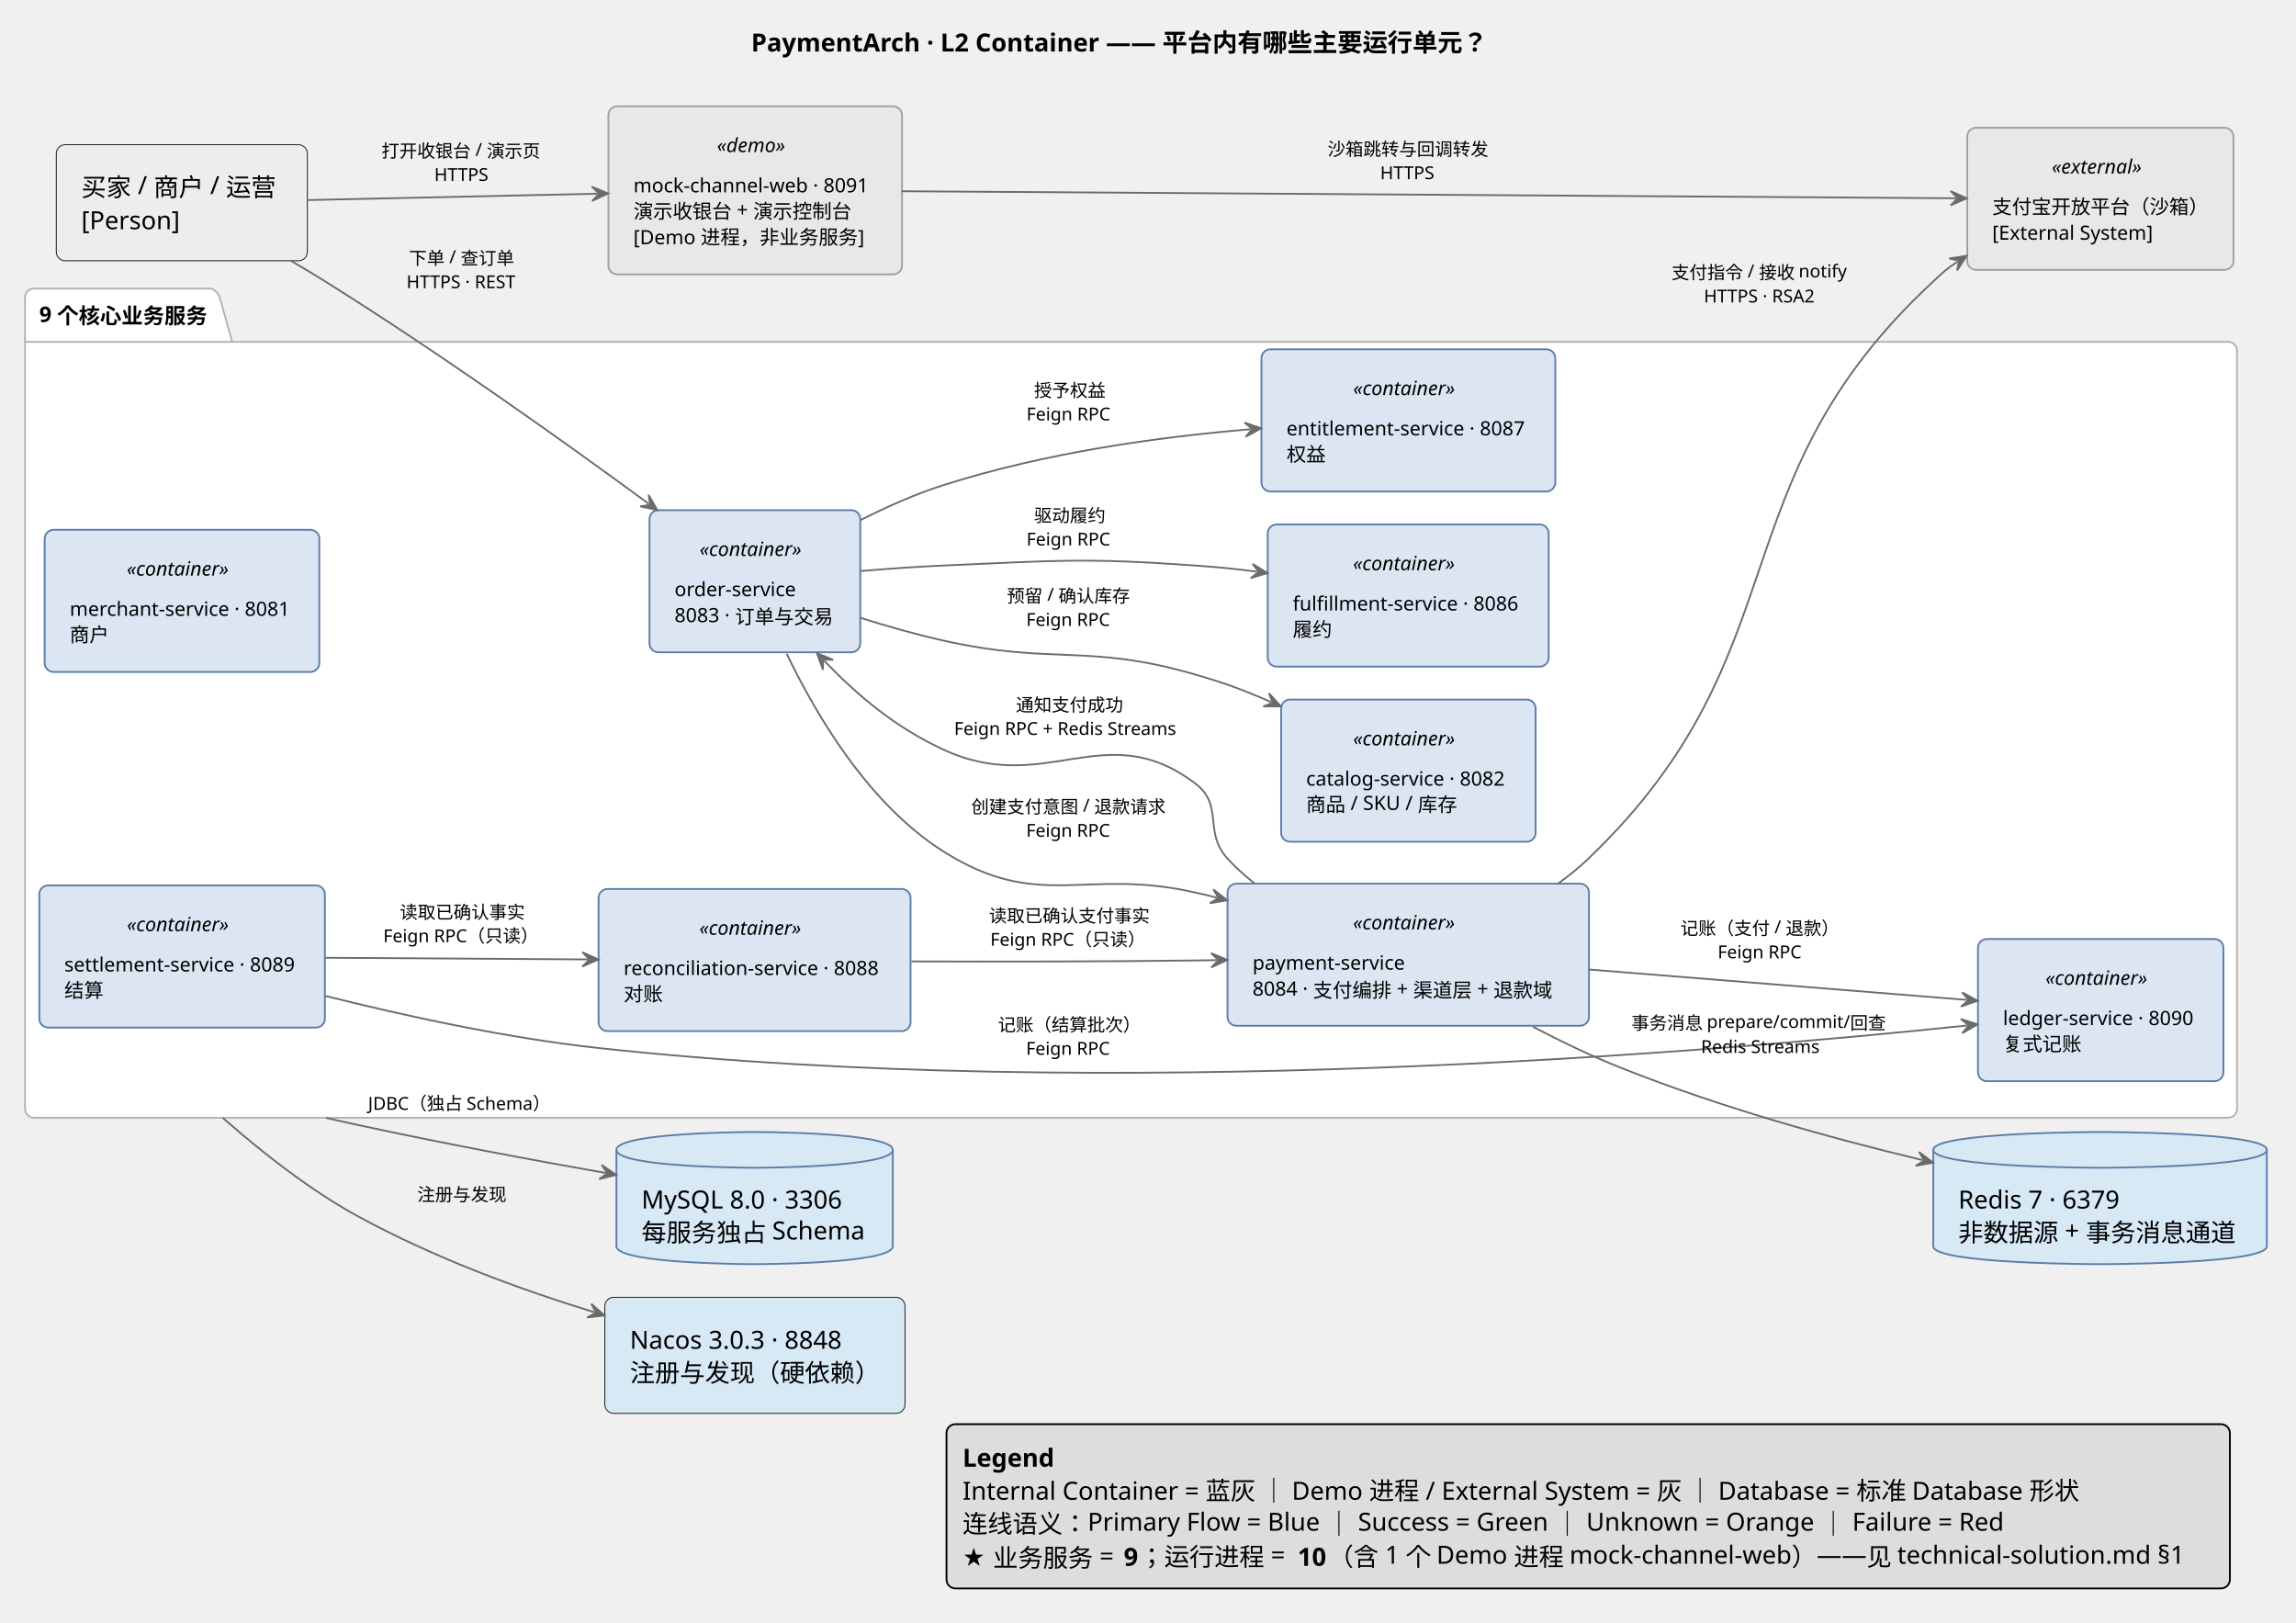
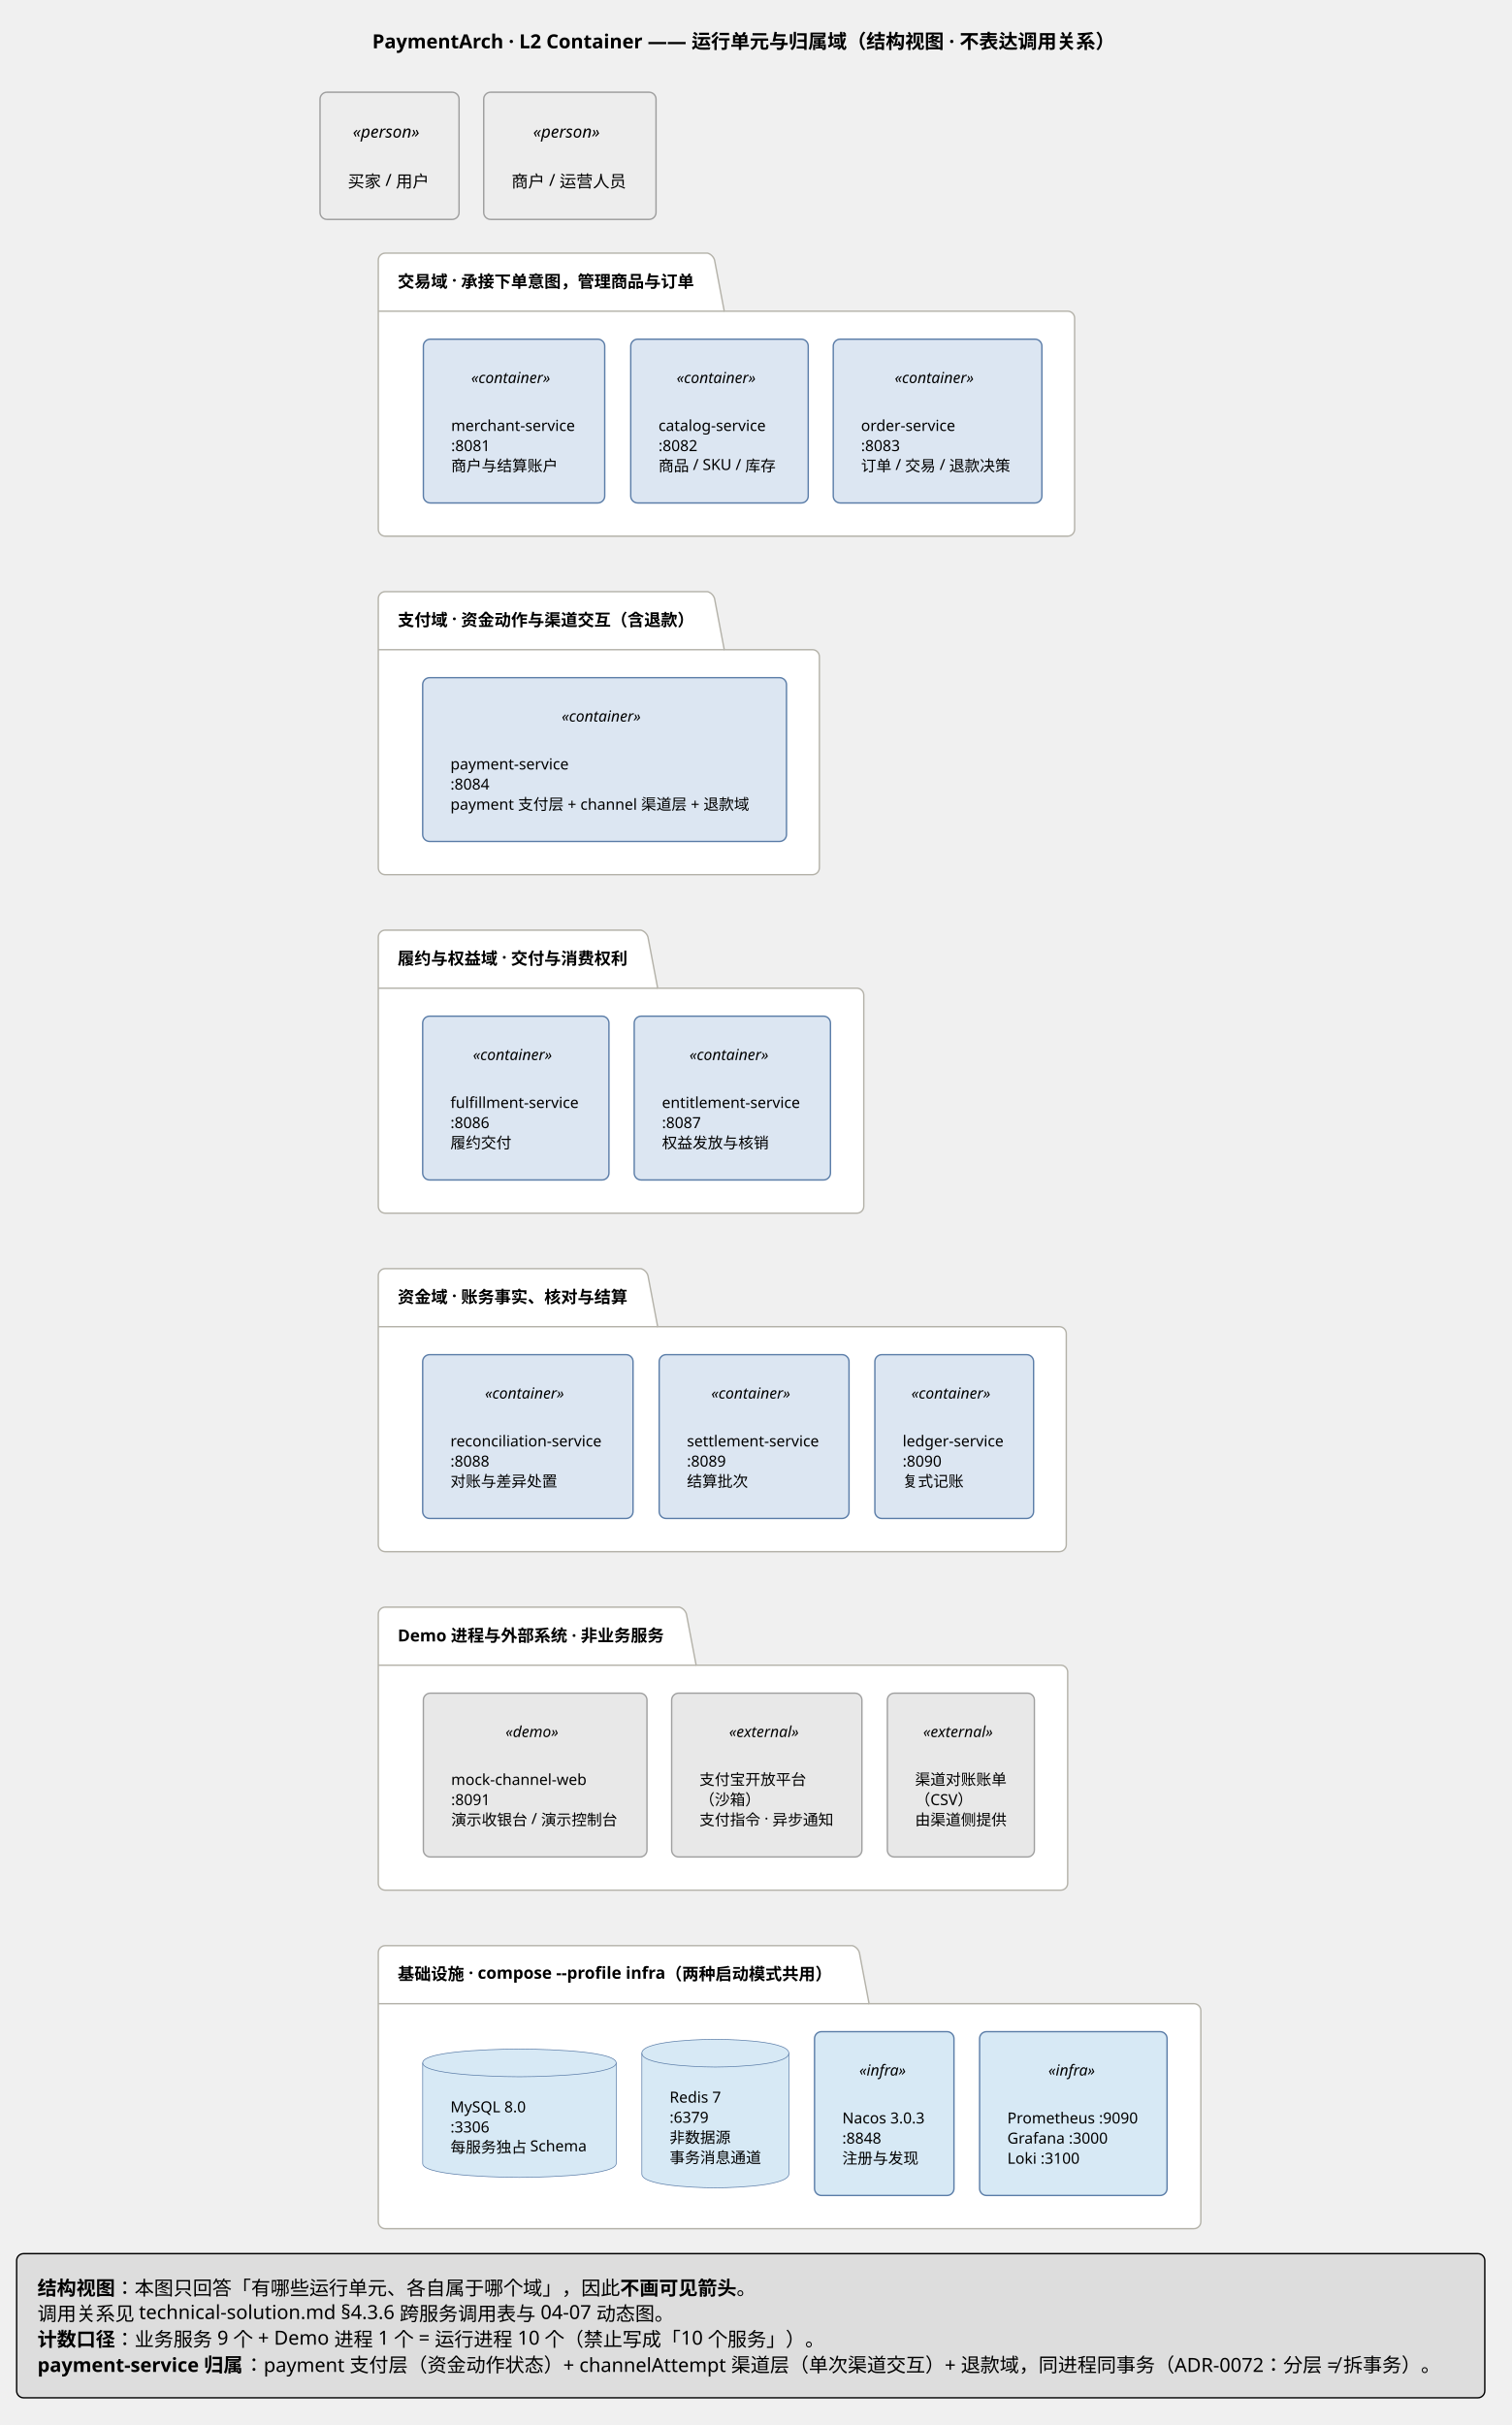
- <svg xmlns="http://www.w3.org/2000/svg" contentStyleType="text/css" height="908px" preserveAspectRatio="none" style="width:1285px;height:908px;background:#FFFFFF;" version="1.1" viewBox="0 0 1285 908" width="1285px" zoomAndPan="magnify">
+ <svg xmlns="http://www.w3.org/2000/svg" contentStyleType="text/css" height="1748px" preserveAspectRatio="none" style="width:1090px;height:1748px;background:#FFFFFF;" version="1.1" viewBox="0 0 1090 1748" width="1090px" zoomAndPan="magnify">
  <defs />
  <g>
-     <text fill="#000000" font-family="Microsoft YaHei" font-size="14" font-weight="bold" lengthAdjust="spacing" textLength="419.234" x="420.383" y="28.814">PaymentArch · L2 Container —— 平台内有哪些主要运行单元？</text>
-     <g id="cluster_BIZ">
-       <path d="M19,161.477 L117.975,161.477 A7.5,7.5 0 0 1 122.975,166.477 L129.975,191.315 L1247,191.315 A5,5 0 0 1 1252,196.315 L1252,620.477 A5,5 0 0 1 1247,625.477 L19,625.477 A5,5 0 0 1 14,620.477 L14,166.477 A5,5 0 0 1 19,161.477 " fill="#FFFFFF" style="stroke:#B4B2A9;stroke-width:1;" />
-       <line style="stroke:#B4B2A9;stroke-width:1;" x1="14" x2="129.975" y1="191.315" y2="191.315" />
-       <text fill="#000000" font-family="Microsoft YaHei" font-size="12" font-weight="bold" lengthAdjust="spacing" textLength="94.975" x="22" y="180.175">9 个核心业务服务</text>
+     <text fill="#000000" font-family="Microsoft YaHei" font-size="14" font-weight="bold" lengthAdjust="spacing" textLength="545.727" x="268.36" y="34.813">PaymentArch · L2 Container —— 运行单元与归属域（结构视图 · 不表达调用关系）</text>
+     <g id="cluster_P1">
+       <path d="M277.723,182.477 L510.145,182.477 A7.5,7.5 0 0 1 515.145,187.477 L522.145,224.315 L769.723,224.315 A5,5 0 0 1 774.723,229.315 L774.723,381.478 A5,5 0 0 1 769.723,386.478 L277.723,386.478 A5,5 0 0 1 272.723,381.478 L272.723,187.477 A5,5 0 0 1 277.723,182.477 " fill="#FFFFFF" style="stroke:#B4B2A9;stroke-width:1;" />
+       <line style="stroke:#B4B2A9;stroke-width:1;" x1="272.723" x2="522.145" y1="224.315" y2="224.315" />
+       <text fill="#000000" font-family="Microsoft YaHei" font-size="12" font-weight="bold" lengthAdjust="spacing" textLength="216.422" x="286.723" y="207.175">交易域 · 承接下单意图，管理商品与订单</text>
    </g>
-     <g id="elem_User">
-       <rect fill="#EDEDED" height="64.955" rx="5" ry="5" style="stroke:#181818;stroke-width:0.5;" width="140.533" x="31.5" y="80.978" />
-       <text fill="#000000" font-family="Microsoft YaHei" font-size="14" lengthAdjust="spacing" textLength="112.533" x="45.5" y="109.791">买家 / 商户 / 运营</text>
-       <text fill="#000000" font-family="Microsoft YaHei" font-size="14" lengthAdjust="spacing" textLength="55.214" x="45.5" y="128.269">[Person]</text>
+     <g id="cluster_P2">
+       <path d="M277.723,426.478 L510.145,426.478 A7.5,7.5 0 0 1 515.145,431.478 L522.145,468.315 L585.723,468.315 A5,5 0 0 1 590.723,473.315 L590.723,625.477 A5,5 0 0 1 585.723,630.477 L277.723,630.477 A5,5 0 0 1 272.723,625.477 L272.723,431.478 A5,5 0 0 1 277.723,426.478 " fill="#FFFFFF" style="stroke:#B4B2A9;stroke-width:1;" />
+       <line style="stroke:#B4B2A9;stroke-width:1;" x1="272.723" x2="522.145" y1="468.315" y2="468.315" />
+       <text fill="#000000" font-family="Microsoft YaHei" font-size="12" font-weight="bold" lengthAdjust="spacing" textLength="216.422" x="286.723" y="451.175">支付域 · 资金动作与渠道交互（含退款）</text>
    </g>
-     <g id="elem_DEMO">
-       <rect fill="#E8E8E8" height="94.072" rx="5" ry="5" style="stroke:#A0A0A0;stroke-width:1;" width="164.329" x="340.5" y="59.477" />
-       <text fill="#000000" font-family="Microsoft YaHei" font-size="11" font-style="italic" lengthAdjust="spacing" textLength="42.802" x="401.263" y="85.117">«demo»</text>
-       <text fill="#000000" font-family="Microsoft YaHei" font-size="11" lengthAdjust="spacing" textLength="136.329" x="354.5" y="107.635">mock-channel-web · 8091</text>
-       <text fill="#000000" font-family="Microsoft YaHei" font-size="11" lengthAdjust="spacing" textLength="124.668" x="354.5" y="122.153">演示收银台 + 演示控制台</text>
-       <text fill="#000000" font-family="Microsoft YaHei" font-size="11" lengthAdjust="spacing" textLength="130.523" x="354.5" y="136.671">[Demo 进程，非业务服务]</text>
+     <g id="cluster_P3">
+       <path d="M277.723,670.477 L462.145,670.477 A7.5,7.5 0 0 1 467.145,675.477 L474.145,712.315 L617.723,712.315 A5,5 0 0 1 622.723,717.315 L622.723,869.477 A5,5 0 0 1 617.723,874.477 L277.723,874.477 A5,5 0 0 1 272.723,869.477 L272.723,675.477 A5,5 0 0 1 277.723,670.477 " fill="#FFFFFF" style="stroke:#B4B2A9;stroke-width:1;" />
+       <line style="stroke:#B4B2A9;stroke-width:1;" x1="272.723" x2="474.145" y1="712.315" y2="712.315" />
+       <text fill="#000000" font-family="Microsoft YaHei" font-size="12" font-weight="bold" lengthAdjust="spacing" textLength="168.422" x="286.723" y="695.175">履约与权益域 · 交付与消费权利</text>
    </g>
-     <g id="elem_Alipay">
-       <rect fill="#E8E8E8" height="79.554" rx="5" ry="5" style="stroke:#A0A0A0;stroke-width:1;" width="149" x="1101" y="71.478" />
-       <text fill="#000000" font-family="Microsoft YaHei" font-size="11" font-style="italic" lengthAdjust="spacing" textLength="54.366" x="1148.317" y="97.117">«external»</text>
-       <text fill="#000000" font-family="Microsoft YaHei" font-size="11" lengthAdjust="spacing" textLength="121" x="1115" y="119.635">支付宝开放平台（沙箱）</text>
-       <text fill="#000000" font-family="Microsoft YaHei" font-size="11" lengthAdjust="spacing" textLength="90.46" x="1115" y="134.153">[External System]</text>
+     <g id="cluster_P4">
+       <path d="M277.723,914.477 L462.145,914.477 A7.5,7.5 0 0 1 467.145,919.477 L474.145,956.315 L763.723,956.315 A5,5 0 0 1 768.723,961.315 L768.723,1113.477 A5,5 0 0 1 763.723,1118.477 L277.723,1118.477 A5,5 0 0 1 272.723,1113.477 L272.723,919.477 A5,5 0 0 1 277.723,914.477 " fill="#FFFFFF" style="stroke:#B4B2A9;stroke-width:1;" />
+       <line style="stroke:#B4B2A9;stroke-width:1;" x1="272.723" x2="474.145" y1="956.315" y2="956.315" />
+       <text fill="#000000" font-family="Microsoft YaHei" font-size="12" font-weight="bold" lengthAdjust="spacing" textLength="168.422" x="286.723" y="939.175">资金域 · 账务事实、核对与结算</text>
+     </g>
+     <g id="cluster_P5">
+       <path d="M277.723,1158.477 L489.872,1158.477 A7.5,7.5 0 0 1 494.872,1163.477 L501.872,1200.315 L764.723,1200.315 A5,5 0 0 1 769.723,1205.315 L769.723,1357.477 A5,5 0 0 1 764.723,1362.477 L277.723,1362.477 A5,5 0 0 1 272.723,1357.477 L272.723,1163.477 A5,5 0 0 1 277.723,1158.477 " fill="#FFFFFF" style="stroke:#B4B2A9;stroke-width:1;" />
+       <line style="stroke:#B4B2A9;stroke-width:1;" x1="272.723" x2="501.872" y1="1200.315" y2="1200.315" />
+       <text fill="#000000" font-family="Microsoft YaHei" font-size="12" font-weight="bold" lengthAdjust="spacing" textLength="196.148" x="286.723" y="1183.175">Demo 进程与外部系统 · 非业务服务</text>
+     </g>
+     <g id="cluster_P6">
+       <path d="M277.723,1402.477 L614.547,1402.477 A7.5,7.5 0 0 1 619.547,1407.477 L626.547,1444.315 L860.723,1444.315 A5,5 0 0 1 865.723,1449.315 L865.723,1601.477 A5,5 0 0 1 860.723,1606.477 L277.723,1606.477 A5,5 0 0 1 272.723,1601.477 L272.723,1407.477 A5,5 0 0 1 277.723,1402.477 " fill="#FFFFFF" style="stroke:#B4B2A9;stroke-width:1;" />
+       <line style="stroke:#B4B2A9;stroke-width:1;" x1="272.723" x2="626.547" y1="1444.315" y2="1444.315" />
+       <text fill="#000000" font-family="Microsoft YaHei" font-size="12" font-weight="bold" lengthAdjust="spacing" textLength="320.824" x="286.723" y="1427.175">基础设施 · compose --profile infra（两种启动模式共用）</text>
+     </g>
+     <g id="elem_M">
+       <rect fill="#DCE6F2" height="118.072" rx="5" ry="5" style="stroke:#5B7DA8;stroke-width:1;" width="130.745" x="305.223" y="244.477" />
+       <text fill="#000000" font-family="Microsoft YaHei" font-size="11" font-style="italic" lengthAdjust="spacing" textLength="61.837" x="339.677" y="276.117">«container»</text>
+       <text fill="#000000" font-family="Microsoft YaHei" font-size="11" lengthAdjust="spacing" textLength="90.745" x="325.223" y="310.635">merchant-service</text>
+       <text fill="#000000" font-family="Microsoft YaHei" font-size="11" lengthAdjust="spacing" textLength="28.451" x="325.223" y="325.153">:8081</text>
+       <text fill="#000000" font-family="Microsoft YaHei" font-size="11" lengthAdjust="spacing" textLength="77" x="325.223" y="339.671">商户与结算账户</text>
+     </g>
+     <g id="elem_C">
+       <rect fill="#DCE6F2" height="118.072" rx="5" ry="5" style="stroke:#5B7DA8;stroke-width:1;" width="127.962" x="454.723" y="244.477" />
+       <text fill="#000000" font-family="Microsoft YaHei" font-size="11" font-style="italic" lengthAdjust="spacing" textLength="61.837" x="487.786" y="276.117">«container»</text>
+       <text fill="#000000" font-family="Microsoft YaHei" font-size="11" lengthAdjust="spacing" textLength="79.481" x="474.723" y="310.635">catalog-service</text>
+       <text fill="#000000" font-family="Microsoft YaHei" font-size="11" lengthAdjust="spacing" textLength="28.451" x="474.723" y="325.153">:8082</text>
+       <text fill="#000000" font-family="Microsoft YaHei" font-size="11" lengthAdjust="spacing" textLength="87.962" x="474.723" y="339.671">商品 / SKU / 库存</text>
+     </g>
+     <g id="elem_O">
+       <rect fill="#DCE6F2" height="118.072" rx="5" ry="5" style="stroke:#5B7DA8;stroke-width:1;" width="150.419" x="600.723" y="244.477" />
+       <text fill="#000000" font-family="Microsoft YaHei" font-size="11" font-style="italic" lengthAdjust="spacing" textLength="61.837" x="645.014" y="276.117">«container»</text>
+       <text fill="#000000" font-family="Microsoft YaHei" font-size="11" lengthAdjust="spacing" textLength="69.421" x="620.723" y="310.635">order-service</text>
+       <text fill="#000000" font-family="Microsoft YaHei" font-size="11" lengthAdjust="spacing" textLength="28.451" x="620.723" y="325.153">:8083</text>
+       <text fill="#000000" font-family="Microsoft YaHei" font-size="11" lengthAdjust="spacing" textLength="110.419" x="620.723" y="339.671">订单 / 交易 / 退款决策</text>
+     </g>
+     <g id="elem_PAY">
+       <rect fill="#DCE6F2" height="118.072" rx="5" ry="5" style="stroke:#5B7DA8;stroke-width:1;" width="262.293" x="304.723" y="488.478" />
+       <text fill="#000000" font-family="Microsoft YaHei" font-size="11" font-style="italic" lengthAdjust="spacing" textLength="61.837" x="404.951" y="520.117">«container»</text>
+       <text fill="#000000" font-family="Microsoft YaHei" font-size="11" lengthAdjust="spacing" textLength="87.103" x="324.723" y="554.635">payment-service</text>
+       <text fill="#000000" font-family="Microsoft YaHei" font-size="11" lengthAdjust="spacing" textLength="28.451" x="324.723" y="569.153">:8084</text>
+       <text fill="#000000" font-family="Microsoft YaHei" font-size="11" lengthAdjust="spacing" textLength="222.293" x="324.723" y="583.671">payment 支付层 + channel 渠道层 + 退款域</text>
+     </g>
+     <g id="elem_F">
+       <rect fill="#DCE6F2" height="118.072" rx="5" ry="5" style="stroke:#5B7DA8;stroke-width:1;" width="134.29" x="304.723" y="732.477" />
+       <text fill="#000000" font-family="Microsoft YaHei" font-size="11" font-style="italic" lengthAdjust="spacing" textLength="61.837" x="340.949" y="764.117">«container»</text>
+       <text fill="#000000" font-family="Microsoft YaHei" font-size="11" lengthAdjust="spacing" textLength="94.29" x="324.723" y="798.635">fulfillment-service</text>
+       <text fill="#000000" font-family="Microsoft YaHei" font-size="11" lengthAdjust="spacing" textLength="28.451" x="324.723" y="813.153">:8086</text>
+       <text fill="#000000" font-family="Microsoft YaHei" font-size="11" lengthAdjust="spacing" textLength="44" x="324.723" y="827.671">履约交付</text>
+     </g>
+     <g id="elem_E">
+       <rect fill="#DCE6F2" height="118.072" rx="5" ry="5" style="stroke:#5B7DA8;stroke-width:1;" width="141.487" x="457.223" y="732.477" />
+       <text fill="#000000" font-family="Microsoft YaHei" font-size="11" font-style="italic" lengthAdjust="spacing" textLength="61.837" x="497.048" y="764.117">«container»</text>
+       <text fill="#000000" font-family="Microsoft YaHei" font-size="11" lengthAdjust="spacing" textLength="101.487" x="477.223" y="798.635">entitlement-service</text>
+       <text fill="#000000" font-family="Microsoft YaHei" font-size="11" lengthAdjust="spacing" textLength="28.451" x="477.223" y="813.153">:8087</text>
+       <text fill="#000000" font-family="Microsoft YaHei" font-size="11" lengthAdjust="spacing" textLength="77" x="477.223" y="827.671">权益发放与核销</text>
+     </g>
+     <g id="elem_R">
+       <rect fill="#DCE6F2" height="118.072" rx="5" ry="5" style="stroke:#5B7DA8;stroke-width:1;" width="151.654" x="304.723" y="976.477" />
+       <text fill="#000000" font-family="Microsoft YaHei" font-size="11" font-style="italic" lengthAdjust="spacing" textLength="61.837" x="349.632" y="1008.117">«container»</text>
+       <text fill="#000000" font-family="Microsoft YaHei" font-size="11" lengthAdjust="spacing" textLength="111.654" x="324.723" y="1042.635">reconciliation-service</text>
+       <text fill="#000000" font-family="Microsoft YaHei" font-size="11" lengthAdjust="spacing" textLength="28.451" x="324.723" y="1057.153">:8088</text>
+       <text fill="#000000" font-family="Microsoft YaHei" font-size="11" lengthAdjust="spacing" textLength="77" x="324.723" y="1071.671">对账与差异处置</text>
+     </g>
+     <g id="elem_S">
+       <rect fill="#DCE6F2" height="118.072" rx="5" ry="5" style="stroke:#5B7DA8;stroke-width:1;" width="136.873" x="475.223" y="976.477" />
+       <text fill="#000000" font-family="Microsoft YaHei" font-size="11" font-style="italic" lengthAdjust="spacing" textLength="61.837" x="512.741" y="1008.117">«container»</text>
+       <text fill="#000000" font-family="Microsoft YaHei" font-size="11" lengthAdjust="spacing" textLength="96.873" x="495.223" y="1042.635">settlement-service</text>
+       <text fill="#000000" font-family="Microsoft YaHei" font-size="11" lengthAdjust="spacing" textLength="28.451" x="495.223" y="1057.153">:8089</text>
+       <text fill="#000000" font-family="Microsoft YaHei" font-size="11" lengthAdjust="spacing" textLength="44" x="495.223" y="1071.671">结算批次</text>
+     </g>
+     <g id="elem_L">
+       <rect fill="#DCE6F2" height="118.072" rx="5" ry="5" style="stroke:#5B7DA8;stroke-width:1;" width="114.433" x="630.723" y="976.477" />
+       <text fill="#000000" font-family="Microsoft YaHei" font-size="11" font-style="italic" lengthAdjust="spacing" textLength="61.837" x="657.021" y="1008.117">«container»</text>
+       <text fill="#000000" font-family="Microsoft YaHei" font-size="11" lengthAdjust="spacing" textLength="74.433" x="650.723" y="1042.635">ledger-service</text>
+       <text fill="#000000" font-family="Microsoft YaHei" font-size="11" lengthAdjust="spacing" textLength="28.451" x="650.723" y="1057.153">:8090</text>
+       <text fill="#000000" font-family="Microsoft YaHei" font-size="11" lengthAdjust="spacing" textLength="44" x="650.723" y="1071.671">复式记账</text>
+     </g>
+     <g id="elem_D">
+       <rect fill="#E8E8E8" height="118.072" rx="5" ry="5" style="stroke:#A0A0A0;stroke-width:1;" width="161.209" x="305.223" y="1220.477" />
+       <text fill="#000000" font-family="Microsoft YaHei" font-size="11" font-style="italic" lengthAdjust="spacing" textLength="42.802" x="364.427" y="1252.117">«demo»</text>
+       <text fill="#000000" font-family="Microsoft YaHei" font-size="11" lengthAdjust="spacing" textLength="101.369" x="325.223" y="1286.635">mock-channel-web</text>
+       <text fill="#000000" font-family="Microsoft YaHei" font-size="11" lengthAdjust="spacing" textLength="28.451" x="325.223" y="1301.153">:8091</text>
+       <text fill="#000000" font-family="Microsoft YaHei" font-size="11" lengthAdjust="spacing" textLength="121.21" x="325.223" y="1315.671">演示收银台 / 演示控制台</text>
+     </g>
+     <g id="elem_ALI">
+       <rect fill="#E8E8E8" height="118.072" rx="5" ry="5" style="stroke:#A0A0A0;stroke-width:1;" width="137.158" x="484.223" y="1220.477" />
+       <text fill="#000000" font-family="Microsoft YaHei" font-size="11" font-style="italic" lengthAdjust="spacing" textLength="54.366" x="525.619" y="1252.117">«external»</text>
+       <text fill="#000000" font-family="Microsoft YaHei" font-size="11" lengthAdjust="spacing" textLength="77" x="504.223" y="1286.635">支付宝开放平台</text>
+       <text fill="#000000" font-family="Microsoft YaHei" font-size="11" lengthAdjust="spacing" textLength="44" x="504.223" y="1301.153">（沙箱）</text>
+       <text fill="#000000" font-family="Microsoft YaHei" font-size="11" lengthAdjust="spacing" textLength="97.158" x="504.223" y="1315.671">支付指令 · 异步通知</text>
+     </g>
+     <g id="elem_ST">
+       <rect fill="#E8E8E8" height="118.072" rx="5" ry="5" style="stroke:#A0A0A0;stroke-width:1;" width="106" x="639.723" y="1220.477" />
+       <text fill="#000000" font-family="Microsoft YaHei" font-size="11" font-style="italic" lengthAdjust="spacing" textLength="54.366" x="665.54" y="1252.117">«external»</text>
+       <text fill="#000000" font-family="Microsoft YaHei" font-size="11" lengthAdjust="spacing" textLength="66" x="659.723" y="1286.635">渠道对账账单</text>
+       <text fill="#000000" font-family="Microsoft YaHei" font-size="11" lengthAdjust="spacing" textLength="43.146" x="659.723" y="1301.153">（CSV）</text>
+       <text fill="#000000" font-family="Microsoft YaHei" font-size="11" lengthAdjust="spacing" textLength="66" x="659.723" y="1315.671">由渠道侧提供</text>
    </g>
    <g id="elem_DB">
-       <path d="M345,643.477 C345,633.477 422.332,633.477 422.332,633.477 C422.332,633.477 499.663,633.477 499.663,643.477 L499.663,697.433 C499.663,707.433 422.332,707.433 422.332,707.433 C422.332,707.433 345,707.433 345,697.433 L345,643.477 " fill="#D7E9F5" style="stroke:#5B7DA8;stroke-width:1;" />
-       <path d="M345,643.477 C345,653.477 422.332,653.477 422.332,653.477 C422.332,653.477 499.663,653.477 499.663,643.477 " fill="none" style="stroke:#5B7DA8;stroke-width:1;" />
-       <text fill="#000000" font-family="Microsoft YaHei" font-size="14" lengthAdjust="spacing" textLength="116.19" x="359" y="676.291">MySQL 8.0 · 3306</text>
-       <text fill="#000000" font-family="Microsoft YaHei" font-size="14" lengthAdjust="spacing" textLength="126.663" x="359" y="694.769">每服务独占 Schema</text>
+       <path d="M304.723,1486.977 C304.723,1476.977 374.484,1476.977 374.484,1476.977 C374.484,1476.977 444.244,1476.977 444.244,1486.977 L444.244,1559.532 C444.244,1569.532 374.484,1569.532 374.484,1569.532 C374.484,1569.532 304.723,1569.532 304.723,1559.532 L304.723,1486.977 " fill="#D7E9F5" style="stroke:#5B7DA8;stroke-width:0.5;" />
+       <path d="M304.723,1486.977 C304.723,1496.977 374.484,1496.977 374.484,1496.977 C374.484,1496.977 444.244,1496.977 444.244,1486.977 " fill="none" style="stroke:#5B7DA8;stroke-width:0.5;" />
+       <text fill="#000000" font-family="Microsoft YaHei" font-size="11" lengthAdjust="spacing" textLength="56.332" x="324.723" y="1522.617">MySQL 8.0</text>
+       <text fill="#000000" font-family="Microsoft YaHei" font-size="11" lengthAdjust="spacing" textLength="28.451" x="324.723" y="1537.135">:3306</text>
+       <text fill="#000000" font-family="Microsoft YaHei" font-size="11" lengthAdjust="spacing" textLength="99.521" x="324.723" y="1551.653">每服务独占 Schema</text>
    </g>
-     <g id="elem_Redis">
-       <path d="M1082,643.477 C1082,633.477 1175.334,633.477 1175.334,633.477 C1175.334,633.477 1268.669,633.477 1268.669,643.477 L1268.669,697.433 C1268.669,707.433 1175.334,707.433 1175.334,707.433 C1175.334,707.433 1082,707.433 1082,697.433 L1082,643.477 " fill="#D7E9F5" style="stroke:#5B7DA8;stroke-width:1;" />
-       <path d="M1082,643.477 C1082,653.477 1175.334,653.477 1175.334,653.477 C1175.334,653.477 1268.669,653.477 1268.669,643.477 " fill="none" style="stroke:#5B7DA8;stroke-width:1;" />
-       <text fill="#000000" font-family="Microsoft YaHei" font-size="14" lengthAdjust="spacing" textLength="93.092" x="1096" y="676.291">Redis 7 · 6379</text>
-       <text fill="#000000" font-family="Microsoft YaHei" font-size="14" lengthAdjust="spacing" textLength="158.669" x="1096" y="694.769">非数据源 + 事务消息通道</text>
+     <g id="elem_RD">
+       <path d="M462.723,1479.977 C462.723,1469.977 515.723,1469.977 515.723,1469.977 C515.723,1469.977 568.723,1469.977 568.723,1479.977 L568.723,1567.05 C568.723,1577.05 515.723,1577.05 515.723,1577.05 C515.723,1577.05 462.723,1577.05 462.723,1567.05 L462.723,1479.977 " fill="#D7E9F5" style="stroke:#5B7DA8;stroke-width:0.5;" />
+       <path d="M462.723,1479.977 C462.723,1489.977 515.723,1489.977 515.723,1489.977 C515.723,1489.977 568.723,1489.977 568.723,1479.977 " fill="none" style="stroke:#5B7DA8;stroke-width:0.5;" />
+       <text fill="#000000" font-family="Microsoft YaHei" font-size="11" lengthAdjust="spacing" textLength="38.183" x="482.723" y="1515.617">Redis 7</text>
+       <text fill="#000000" font-family="Microsoft YaHei" font-size="11" lengthAdjust="spacing" textLength="28.451" x="482.723" y="1530.135">:6379</text>
+       <text fill="#000000" font-family="Microsoft YaHei" font-size="11" lengthAdjust="spacing" textLength="44" x="482.723" y="1544.653">非数据源</text>
+       <text fill="#000000" font-family="Microsoft YaHei" font-size="11" lengthAdjust="spacing" textLength="66" x="482.723" y="1559.171">事务消息通道</text>
    </g>
-     <g id="elem_Nacos">
-       <rect fill="#D7E9F5" height="64.955" rx="5" ry="5" style="stroke:#181818;stroke-width:0.5;" width="168" x="338.5" y="725.977" />
-       <text fill="#000000" font-family="Microsoft YaHei" font-size="14" lengthAdjust="spacing" textLength="121.529" x="352.5" y="754.791">Nacos 3.0.3 · 8848</text>
-       <text fill="#000000" font-family="Microsoft YaHei" font-size="14" lengthAdjust="spacing" textLength="140" x="352.5" y="773.269">注册与发现（硬依赖）</text>
+     <g id="elem_NA">
+       <rect fill="#D7E9F5" height="118.072" rx="5" ry="5" style="stroke:#5B7DA8;stroke-width:1;" width="100.527" x="587.223" y="1464.477" />
+       <text fill="#000000" font-family="Microsoft YaHei" font-size="11" font-style="italic" lengthAdjust="spacing" textLength="36.024" x="619.475" y="1496.117">«infra»</text>
+       <text fill="#000000" font-family="Microsoft YaHei" font-size="11" lengthAdjust="spacing" textLength="60.527" x="607.223" y="1530.635">Nacos 3.0.3</text>
+       <text fill="#000000" font-family="Microsoft YaHei" font-size="11" lengthAdjust="spacing" textLength="28.451" x="607.223" y="1545.153">:8848</text>
+       <text fill="#000000" font-family="Microsoft YaHei" font-size="11" lengthAdjust="spacing" textLength="55" x="607.223" y="1559.671">注册与发现</text>
    </g>
-     <g id="elem_O">
-       <rect fill="#DCE6F2" height="79.554" rx="5" ry="5" style="stroke:#5B7DA8;stroke-width:1;" width="117.96" x="363.5" y="285.478" />
-       <text fill="#000000" font-family="Microsoft YaHei" font-size="11" font-style="italic" lengthAdjust="spacing" textLength="61.837" x="391.562" y="311.117">«container»</text>
-       <text fill="#000000" font-family="Microsoft YaHei" font-size="11" lengthAdjust="spacing" textLength="69.421" x="377.5" y="333.635">order-service</text>
-       <text fill="#000000" font-family="Microsoft YaHei" font-size="11" lengthAdjust="spacing" textLength="89.96" x="377.5" y="348.153">8083 · 订单与交易</text>
+     <g id="elem_OB">
+       <rect fill="#D7E9F5" height="118.072" rx="5" ry="5" style="stroke:#5B7DA8;stroke-width:1;" width="135.16" x="706.223" y="1464.477" />
+       <text fill="#000000" font-family="Microsoft YaHei" font-size="11" font-style="italic" lengthAdjust="spacing" textLength="36.024" x="755.791" y="1496.117">«infra»</text>
+       <text fill="#000000" font-family="Microsoft YaHei" font-size="11" lengthAdjust="spacing" textLength="95.16" x="726.223" y="1530.635">Prometheus :9090</text>
+       <text fill="#000000" font-family="Microsoft YaHei" font-size="11" lengthAdjust="spacing" textLength="72.918" x="726.223" y="1545.153">Grafana :3000</text>
+       <text fill="#000000" font-family="Microsoft YaHei" font-size="11" lengthAdjust="spacing" textLength="53.26" x="726.223" y="1559.671">Loki :3100</text>
    </g>
-     <g id="elem_P">
-       <rect fill="#DCE6F2" height="79.554" rx="5" ry="5" style="stroke:#5B7DA8;stroke-width:1;" width="202.297" x="687" y="494.478" />
-       <text fill="#000000" font-family="Microsoft YaHei" font-size="11" font-style="italic" lengthAdjust="spacing" textLength="61.837" x="757.23" y="520.117">«container»</text>
-       <text fill="#000000" font-family="Microsoft YaHei" font-size="11" lengthAdjust="spacing" textLength="87.103" x="701" y="542.635">payment-service</text>
-       <text fill="#000000" font-family="Microsoft YaHei" font-size="11" lengthAdjust="spacing" textLength="174.297" x="701" y="557.153">8084 · 支付编排 + 渠道层 + 退款域</text>
+     <g id="elem_U">
+       <rect fill="#EDEDED" height="91.676" rx="5" ry="5" style="stroke:#9E9E9E;stroke-width:1;" width="100.228" x="230.723" y="66.478" />
+       <text fill="#000000" font-family="Microsoft YaHei" font-size="12" font-style="italic" lengthAdjust="spacing" textLength="52.969" x="254.353" y="99.175">«person»</text>
+       <text fill="#000000" font-family="Microsoft YaHei" font-size="12" lengthAdjust="spacing" textLength="60.228" x="250.723" y="135.013">买家 / 用户</text>
    </g>
-     <g id="elem_Cat">
-       <rect fill="#DCE6F2" height="79.554" rx="5" ry="5" style="stroke:#5B7DA8;stroke-width:1;" width="142.442" x="717" y="391.478" />
-       <text fill="#000000" font-family="Microsoft YaHei" font-size="11" font-style="italic" lengthAdjust="spacing" textLength="61.837" x="757.302" y="417.117">«container»</text>
-       <text fill="#000000" font-family="Microsoft YaHei" font-size="11" lengthAdjust="spacing" textLength="114.442" x="731" y="439.635">catalog-service · 8082</text>
-       <text fill="#000000" font-family="Microsoft YaHei" font-size="11" lengthAdjust="spacing" textLength="87.962" x="731" y="454.153">商品 / SKU / 库存</text>
+     <g id="elem_OPS">
+       <rect fill="#EDEDED" height="91.676" rx="5" ry="5" style="stroke:#9E9E9E;stroke-width:1;" width="124.228" x="348.723" y="66.478" />
+       <text fill="#000000" font-family="Microsoft YaHei" font-size="12" font-style="italic" lengthAdjust="spacing" textLength="52.969" x="384.353" y="99.175">«person»</text>
+       <text fill="#000000" font-family="Microsoft YaHei" font-size="12" lengthAdjust="spacing" textLength="84.228" x="368.723" y="135.013">商户 / 运营人员</text>
    </g>
-     <g id="elem_F">
-       <rect fill="#DCE6F2" height="79.554" rx="5" ry="5" style="stroke:#5B7DA8;stroke-width:1;" width="157.25" x="709.5" y="293.478" />
-       <text fill="#000000" font-family="Microsoft YaHei" font-size="11" font-style="italic" lengthAdjust="spacing" textLength="61.837" x="757.206" y="319.117">«container»</text>
-       <text fill="#000000" font-family="Microsoft YaHei" font-size="11" lengthAdjust="spacing" textLength="129.25" x="723.5" y="341.635">fulfillment-service · 8086</text>
-       <text fill="#000000" font-family="Microsoft YaHei" font-size="11" lengthAdjust="spacing" textLength="22" x="723.5" y="356.153">履约</text>
-     </g>
-     <g id="elem_E">
-       <rect fill="#DCE6F2" height="79.554" rx="5" ry="5" style="stroke:#5B7DA8;stroke-width:1;" width="164.447" x="706" y="195.477" />
-       <text fill="#000000" font-family="Microsoft YaHei" font-size="11" font-style="italic" lengthAdjust="spacing" textLength="61.837" x="757.305" y="221.117">«container»</text>
-       <text fill="#000000" font-family="Microsoft YaHei" font-size="11" lengthAdjust="spacing" textLength="136.447" x="720" y="243.635">entitlement-service · 8087</text>
-       <text fill="#000000" font-family="Microsoft YaHei" font-size="11" lengthAdjust="spacing" textLength="22" x="720" y="258.153">权益</text>
-     </g>
-     <g id="elem_M">
-       <rect fill="#DCE6F2" height="79.554" rx="5" ry="5" style="stroke:#5B7DA8;stroke-width:1;" width="153.705" x="25" y="296.478" />
-       <text fill="#000000" font-family="Microsoft YaHei" font-size="11" font-style="italic" lengthAdjust="spacing" textLength="61.837" x="70.934" y="322.117">«container»</text>
-       <text fill="#000000" font-family="Microsoft YaHei" font-size="11" lengthAdjust="spacing" textLength="125.705" x="39" y="344.635">merchant-service · 8081</text>
-       <text fill="#000000" font-family="Microsoft YaHei" font-size="11" lengthAdjust="spacing" textLength="22" x="39" y="359.153">商户</text>
-     </g>
-     <g id="elem_L">
-       <rect fill="#DCE6F2" height="79.554" rx="5" ry="5" style="stroke:#5B7DA8;stroke-width:1;" width="137.393" x="1107" y="525.477" />
-       <text fill="#000000" font-family="Microsoft YaHei" font-size="11" font-style="italic" lengthAdjust="spacing" textLength="61.837" x="1144.778" y="551.117">«container»</text>
-       <text fill="#000000" font-family="Microsoft YaHei" font-size="11" lengthAdjust="spacing" textLength="109.393" x="1121" y="573.635">ledger-service · 8090</text>
-       <text fill="#000000" font-family="Microsoft YaHei" font-size="11" lengthAdjust="spacing" textLength="44" x="1121" y="588.153">复式记账</text>
-     </g>
-     <g id="elem_R">
-       <rect fill="#DCE6F2" height="79.554" rx="5" ry="5" style="stroke:#5B7DA8;stroke-width:1;" width="174.615" x="335" y="497.478" />
-       <text fill="#000000" font-family="Microsoft YaHei" font-size="11" font-style="italic" lengthAdjust="spacing" textLength="61.837" x="391.389" y="523.117">«container»</text>
-       <text fill="#000000" font-family="Microsoft YaHei" font-size="11" lengthAdjust="spacing" textLength="146.615" x="349" y="545.635">reconciliation-service · 8088</text>
-       <text fill="#000000" font-family="Microsoft YaHei" font-size="11" lengthAdjust="spacing" textLength="22" x="349" y="560.153">对账</text>
-     </g>
-     <g id="elem_S">
-       <rect fill="#DCE6F2" height="79.554" rx="5" ry="5" style="stroke:#5B7DA8;stroke-width:1;" width="159.833" x="22" y="495.478" />
-       <text fill="#000000" font-family="Microsoft YaHei" font-size="11" font-style="italic" lengthAdjust="spacing" textLength="61.837" x="70.998" y="521.117">«container»</text>
-       <text fill="#000000" font-family="Microsoft YaHei" font-size="11" lengthAdjust="spacing" textLength="131.833" x="36" y="543.635">settlement-service · 8089</text>
-       <text fill="#000000" font-family="Microsoft YaHei" font-size="11" lengthAdjust="spacing" textLength="22" x="36" y="558.153">结算</text>
-     </g>
-     <polygon fill="#6B6B6B" points="340.326,108.262,331.24,104.46,335.327,108.371,331.416,112.458,340.326,108.262" style="stroke:#6B6B6B;stroke-width:1;" />
-     <path d="M172.503,111.95 C221.923,110.864 282.466,109.533 334.327,108.393 " fill="none" style="stroke:#6B6B6B;stroke-width:1;" />
-     <text fill="#000000" font-family="Microsoft YaHei" font-size="10" lengthAdjust="spacing" textLength="90.19" x="213.5" y="88.059">打开收银台 / 演示页</text>
-     <text fill="#000000" font-family="Microsoft YaHei" font-size="10" lengthAdjust="spacing" textLength="31.089" x="243.051" y="101.257">HTTPS</text>
-     <polygon fill="#6B6B6B" points="367.892,285.473,363.004,276.923,363.862,282.515,358.27,283.372,367.892,285.473" style="stroke:#6B6B6B;stroke-width:1;" />
-     <path d="M162.912,145.983 C169.411,149.764 175.881,153.642 182,157.477 C247.626,198.616 315.217,246.808 363.055,281.923 " fill="none" style="stroke:#6B6B6B;stroke-width:1;" />
-     <text fill="#000000" font-family="Microsoft YaHei" font-size="10" lengthAdjust="spacing" textLength="60.19" x="228.877" y="148.059">下单 / 查订单</text>
-     <text fill="#000000" font-family="Microsoft YaHei" font-size="10" lengthAdjust="spacing" textLength="62.944" x="227.5" y="161.257">HTTPS · REST</text>
-     <polygon fill="#6B6B6B" points="686.805,503.819,679.085,497.703,681.962,502.573,677.092,505.45,686.805,503.819" style="stroke:#6B6B6B;stroke-width:1;" />
-     <path d="M440.282,365.799 C457.11,400.934 486.496,450.25 528,476.478 C581.676,510.397 607.106,485.31 669,499.478 C674.832,500.812 674.99,500.779 680.994,502.324 " fill="none" style="stroke:#6B6B6B;stroke-width:1;" />
-     <text fill="#000000" font-family="Microsoft YaHei" font-size="10" lengthAdjust="spacing" textLength="110.19" x="543.5" y="455.059">创建支付意图 / 退款请求</text>
-     <text fill="#000000" font-family="Microsoft YaHei" font-size="10" lengthAdjust="spacing" textLength="48.501" x="574.345" y="468.257">Feign RPC</text>
-     <polygon fill="#6B6B6B" points="457.212,365.507,460.562,374.768,460.675,369.113,466.331,369.226,457.212,365.507" style="stroke:#6B6B6B;stroke-width:1;" />
-     <path d="M702.031,494.256 C696.612,490.02 691.525,485.43 687,480.478 C673.302,465.484 685.168,450.767 669,438.478 C618.658,400.214 585.391,446.024 528,419.478 C500.98,406.979 480.137,389.372 461.368,369.834 " fill="none" style="stroke:#6B6B6B;stroke-width:1;" />
-     <text fill="#000000" font-family="Microsoft YaHei" font-size="10" lengthAdjust="spacing" textLength="60" x="568.6" y="398.059">通知支付成功</text>
-     <text fill="#000000" font-family="Microsoft YaHei" font-size="10" lengthAdjust="spacing" textLength="129.199" x="534" y="411.257">Feign RPC + Redis Streams</text>
-     <polygon fill="#6B6B6B" points="716.848,395.29,710.224,388.002,712.272,393.275,706.999,395.323,716.848,395.29" style="stroke:#6B6B6B;stroke-width:1;" />
-     <path d="M481.603,345.772 C496.582,350.466 512.775,355.074 528,358.478 C589.71,372.271 608.257,359.908 669,377.478 C684.907,382.079 695.916,386.07 711.357,392.872 " fill="none" style="stroke:#6B6B6B;stroke-width:1;" />
-     <text fill="#000000" font-family="Microsoft YaHei" font-size="10" lengthAdjust="spacing" textLength="70.19" x="563.5" y="337.059">预留 / 确认库存</text>
-     <text fill="#000000" font-family="Microsoft YaHei" font-size="10" lengthAdjust="spacing" textLength="48.501" x="574.345" y="350.257">Feign RPC</text>
-     <polygon fill="#6B6B6B" points="709.416,320.69,701.01,315.559,704.458,320.043,699.974,323.492,709.416,320.69" style="stroke:#6B6B6B;stroke-width:1;" />
-     <path d="M481.755,319.568 C496.803,318.287 512.991,317.123 528,316.478 C590.609,313.786 606.494,311.998 669,316.478 C682.109,317.417 690.026,318.16 703.467,319.914 " fill="none" style="stroke:#6B6B6B;stroke-width:1;" />
-     <text fill="#000000" font-family="Microsoft YaHei" font-size="10" lengthAdjust="spacing" textLength="40" x="578.75" y="292.059">驱动履约</text>
-     <text fill="#000000" font-family="Microsoft YaHei" font-size="10" lengthAdjust="spacing" textLength="48.501" x="574.5" y="305.257">Feign RPC</text>
-     <polygon fill="#6B6B6B" points="705.811,239.691,696.505,236.467,700.829,240.114,697.182,244.439,705.811,239.691" style="stroke:#6B6B6B;stroke-width:1;" />
-     <path d="M481.684,291.014 C496.385,283.551 512.429,276.423 528,271.478 C585.87,253.097 647.99,244.604 699.833,240.199 " fill="none" style="stroke:#6B6B6B;stroke-width:1;" />
-     <text fill="#000000" font-family="Microsoft YaHei" font-size="10" lengthAdjust="spacing" textLength="40" x="578.75" y="222.059">授予权益</text>
-     <text fill="#000000" font-family="Microsoft YaHei" font-size="10" lengthAdjust="spacing" textLength="48.501" x="574.5" y="235.257">Feign RPC</text>
-     <polygon fill="#6B6B6B" points="1106.792,560.033,1098.142,555.324,1101.808,559.632,1097.5,563.298,1106.792,560.033" style="stroke:#6B6B6B;stroke-width:1;" />
-     <path d="M889.028,542.521 C957.517,548.029 1040.528,554.704 1100.811,559.552 " fill="none" style="stroke:#6B6B6B;stroke-width:1;" />
-     <text fill="#000000" font-family="Microsoft YaHei" font-size="10" lengthAdjust="spacing" textLength="90.19" x="940.5" y="523.059">记账（支付 / 退款）</text>
-     <text fill="#000000" font-family="Microsoft YaHei" font-size="10" lengthAdjust="spacing" textLength="48.501" x="961.345" y="536.257">Feign RPC</text>
-     <polygon fill="#6B6B6B" points="1106.78,573.252,1097.41,570.218,1101.808,573.776,1098.249,578.173,1106.78,573.252" style="stroke:#6B6B6B;stroke-width:1;" />
-     <path d="M182.02,557.301 C226.56,568.474 283.445,580.878 335,586.477 C620.531,617.491 957.779,588.966 1100.813,573.881 " fill="none" style="stroke:#6B6B6B;stroke-width:1;" />
-     <text fill="#000000" font-family="Microsoft YaHei" font-size="10" lengthAdjust="spacing" textLength="80" x="558.5" y="577.059">记账（结算批次）</text>
-     <text fill="#000000" font-family="Microsoft YaHei" font-size="10" lengthAdjust="spacing" textLength="48.501" x="574.25" y="590.257">Feign RPC</text>
-     <polygon fill="#6B6B6B" points="686.898,537.198,677.827,533.363,681.899,537.289,677.972,541.361,686.898,537.198" style="stroke:#6B6B6B;stroke-width:1;" />
-     <path d="M510.136,538.014 C557.142,538.17 616.26,538.148 669,537.477 C674.84,537.403 674.843,537.417 680.899,537.307 " fill="none" style="stroke:#6B6B6B;stroke-width:1;" />
-     <text fill="#000000" font-family="Microsoft YaHei" font-size="10" lengthAdjust="spacing" textLength="90" x="553.5" y="516.059">读取已确认支付事实</text>
-     <text fill="#000000" font-family="Microsoft YaHei" font-size="10" lengthAdjust="spacing" textLength="88.501" x="554.25" y="529.257">Feign RPC（只读）</text>
-     <polygon fill="#6B6B6B" points="334.932,536.934,325.957,532.878,329.932,536.903,325.907,540.877,334.932,536.934" style="stroke:#6B6B6B;stroke-width:1;" />
-     <path d="M182.14,535.975 C228.566,536.266 281.277,536.597 328.932,536.896 " fill="none" style="stroke:#6B6B6B;stroke-width:1;" />
-     <text fill="#000000" font-family="Microsoft YaHei" font-size="10" lengthAdjust="spacing" textLength="70" x="223.75" y="514.059">读取已确认事实</text>
-     <text fill="#000000" font-family="Microsoft YaHei" font-size="10" lengthAdjust="spacing" textLength="88.501" x="214.5" y="527.257">Feign RPC（只读）</text>
-     <polygon fill="#6B6B6B" points="1100.706,143.139,1090.977,144.671,1096.508,145.856,1095.324,151.387,1100.706,143.139" style="stroke:#6B6B6B;stroke-width:1;" />
-     <path d="M872.256,494.264 C878.204,489.988 883.869,485.39 889,480.478 C1009.791,364.825 959.28,271.081 1082,157.477 C1087.659,152.238 1088.99,150.721 1095.669,146.399 " fill="none" style="stroke:#6B6B6B;stroke-width:1;" />
-     <text fill="#000000" font-family="Microsoft YaHei" font-size="10" lengthAdjust="spacing" textLength="100.815" x="935.5" y="156.059">支付指令 / 接收 notify</text>
-     <text fill="#000000" font-family="Microsoft YaHei" font-size="10" lengthAdjust="spacing" textLength="64.614" x="953.601" y="169.257">HTTPS · RSA2</text>
-     <polygon fill="#6B6B6B" points="1100.727,110.986,1091.754,106.927,1095.727,110.953,1091.701,114.926,1100.727,110.986" style="stroke:#6B6B6B;stroke-width:1;" />
-     <path d="M504.584,107.017 C651.46,107.995 953.391,110.005 1094.727,110.946 " fill="none" style="stroke:#6B6B6B;stroke-width:1;" />
-     <text fill="#000000" font-family="Microsoft YaHei" font-size="10" lengthAdjust="spacing" textLength="90" x="743" y="87.059">沙箱跳转与回调转发</text>
-     <text fill="#000000" font-family="Microsoft YaHei" font-size="10" lengthAdjust="spacing" textLength="31.089" x="772.456" y="100.257">HTTPS</text>
-     <polygon fill="#6B6B6B" points="1081.841,650.607,1074.022,644.617,1076.979,649.44,1072.156,652.396,1081.841,650.607" style="stroke:#6B6B6B;stroke-width:1;" />
-     <path d="M857.964,574.61 C873.761,582.864 890.707,591 907,597.477 C963.588,619.975 1023.734,636.663 1076.006,649.207 " fill="none" style="stroke:#6B6B6B;stroke-width:1;" />
-     <text fill="#000000" font-family="Microsoft YaHei" font-size="10" lengthAdjust="spacing" textLength="145.288" x="913" y="576.059">事务消息 prepare/commit/回查</text>
-     <text fill="#000000" font-family="Microsoft YaHei" font-size="10" lengthAdjust="spacing" textLength="67.363" x="951.962" y="589.257">Redis Streams</text>
-     <polygon fill="#6B6B6B" points="344.905,657.458,336.739,651.952,339.982,656.587,335.346,659.83,344.905,657.458" style="stroke:#6B6B6B;stroke-width:1;" />
-     <path d="M182.529,625.559 C182.666,625.591 182.803,625.623 182.941,625.654 C183.215,625.718 183.489,625.781 183.764,625.845 C184.861,626.098 185.957,626.349 187.05,626.598 C191.424,627.596 195.761,628.562 200,629.477 C247.974,639.843 296.235,648.854 338.997,656.413 " fill="none" style="stroke:#6B6B6B;stroke-width:1;" />
-     <text fill="#000000" font-family="Microsoft YaHei" font-size="10" lengthAdjust="spacing" textLength="105.015" x="206" y="621.059">JDBC（独占 Schema）</text>
-     <polygon fill="#6B6B6B" points="338.352,736.117,330.931,729.641,333.574,734.643,328.572,737.285,338.352,736.117" style="stroke:#6B6B6B;stroke-width:1;" />
-     <path d="M124.67,625.534 C125.053,625.871 125.441,626.211 125.832,626.554 C132.092,632.04 139.365,638.198 147.299,644.524 C163.167,657.178 181.676,670.506 200,680.477 C243.509,704.155 289.879,721.158 332.618,734.348 " fill="none" style="stroke:#6B6B6B;stroke-width:1;" />
-     <text fill="#000000" font-family="Microsoft YaHei" font-size="10" lengthAdjust="spacing" textLength="50" x="233.5" y="672.059">注册与发现</text>
-     <rect fill="#DDDDDD" height="91.91" id="_legend" rx="5" ry="5" style="stroke:#000000;stroke-width:1;" width="718.28" x="529.72" y="796.977" />
-     <text fill="#000000" font-family="Microsoft YaHei" font-size="14" font-weight="bold" lengthAdjust="spacing" textLength="51.632" x="538.72" y="820.791">Legend</text>
-     <text fill="#000000" font-family="Microsoft YaHei" font-size="14" lengthAdjust="spacing" textLength="645.565" x="538.72" y="839.269">Internal Container = 蓝灰 ｜ Demo 进程 / External System = 灰 ｜ Database = 标准 Database 形状</text>
-     <text fill="#000000" font-family="Microsoft YaHei" font-size="14" lengthAdjust="spacing" textLength="603.552" x="538.72" y="857.746">连线语义：Primary Flow = Blue ｜ Success = Green ｜ Unknown = Orange ｜ Failure = Red</text>
-     <text fill="#000000" font-family="Microsoft YaHei" font-size="14" lengthAdjust="spacing" textLength="86.092" x="538.72" y="876.224">★ 业务服务 =</text>
-     <text fill="#000000" font-family="Microsoft YaHei" font-size="14" font-weight="bold" lengthAdjust="spacing" textLength="8.634" x="628.954" y="876.224">9</text>
-     <text fill="#000000" font-family="Microsoft YaHei" font-size="14" lengthAdjust="spacing" textLength="84.526" x="637.588" y="876.224">；运行进程 =</text>
-     <text fill="#000000" font-family="Microsoft YaHei" font-size="14" font-weight="bold" lengthAdjust="spacing" textLength="17.268" x="726.257" y="876.224">10</text>
-     <text fill="#000000" font-family="Microsoft YaHei" font-size="14" lengthAdjust="spacing" textLength="495.476" x="743.524" y="876.224">（含 1 个 Demo 进程 mock-channel-web）——见 technical-solution.md §1</text>
+     <rect fill="#DDDDDD" height="103.91" id="_legend" rx="5" ry="5" style="stroke:#000000;stroke-width:1;" width="1058.446" x="12" y="1624.477" />
+     <text fill="#000000" font-family="Microsoft YaHei" font-size="14" font-weight="bold" lengthAdjust="spacing" textLength="56" x="27" y="1654.291">结构视图</text>
+     <text fill="#000000" font-family="Microsoft YaHei" font-size="14" lengthAdjust="spacing" textLength="364" x="83" y="1654.291">：本图只回答「有哪些运行单元、各自属于哪个域」，因此</text>
+     <text fill="#000000" font-family="Microsoft YaHei" font-size="14" font-weight="bold" lengthAdjust="spacing" textLength="84" x="447" y="1654.291">不画可见箭头</text>
+     <text fill="#000000" font-family="Microsoft YaHei" font-size="14" lengthAdjust="spacing" textLength="14" x="531" y="1654.291">。</text>
+     <text fill="#000000" font-family="Microsoft YaHei" font-size="14" lengthAdjust="spacing" textLength="467.154" x="27" y="1672.769">调用关系见 technical-solution.md §4.3.6 跨服务调用表与 04-07 动态图。</text>
+     <text fill="#000000" font-family="Microsoft YaHei" font-size="14" font-weight="bold" lengthAdjust="spacing" textLength="56" x="27" y="1691.246">计数口径</text>
+     <text fill="#000000" font-family="Microsoft YaHei" font-size="14" lengthAdjust="spacing" textLength="524.364" x="83" y="1691.246">：业务服务 9 个 + Demo 进程 1 个 = 运行进程 10 个（禁止写成「10 个服务」）。</text>
+     <text fill="#000000" font-family="Microsoft YaHei" font-size="14" font-weight="bold" lengthAdjust="spacing" textLength="149.092" x="27" y="1709.724">payment-service 归属</text>
+     <text fill="#000000" font-family="Microsoft YaHei" font-size="14" lengthAdjust="spacing" textLength="879.355" x="176.092" y="1709.724">：payment 支付层（资金动作状态）+ channelAttempt 渠道层（单次渠道交互）+ 退款域，同进程同事务（ADR-0072：分层 ≠ 拆事务）。</text>
  </g>
</svg>
